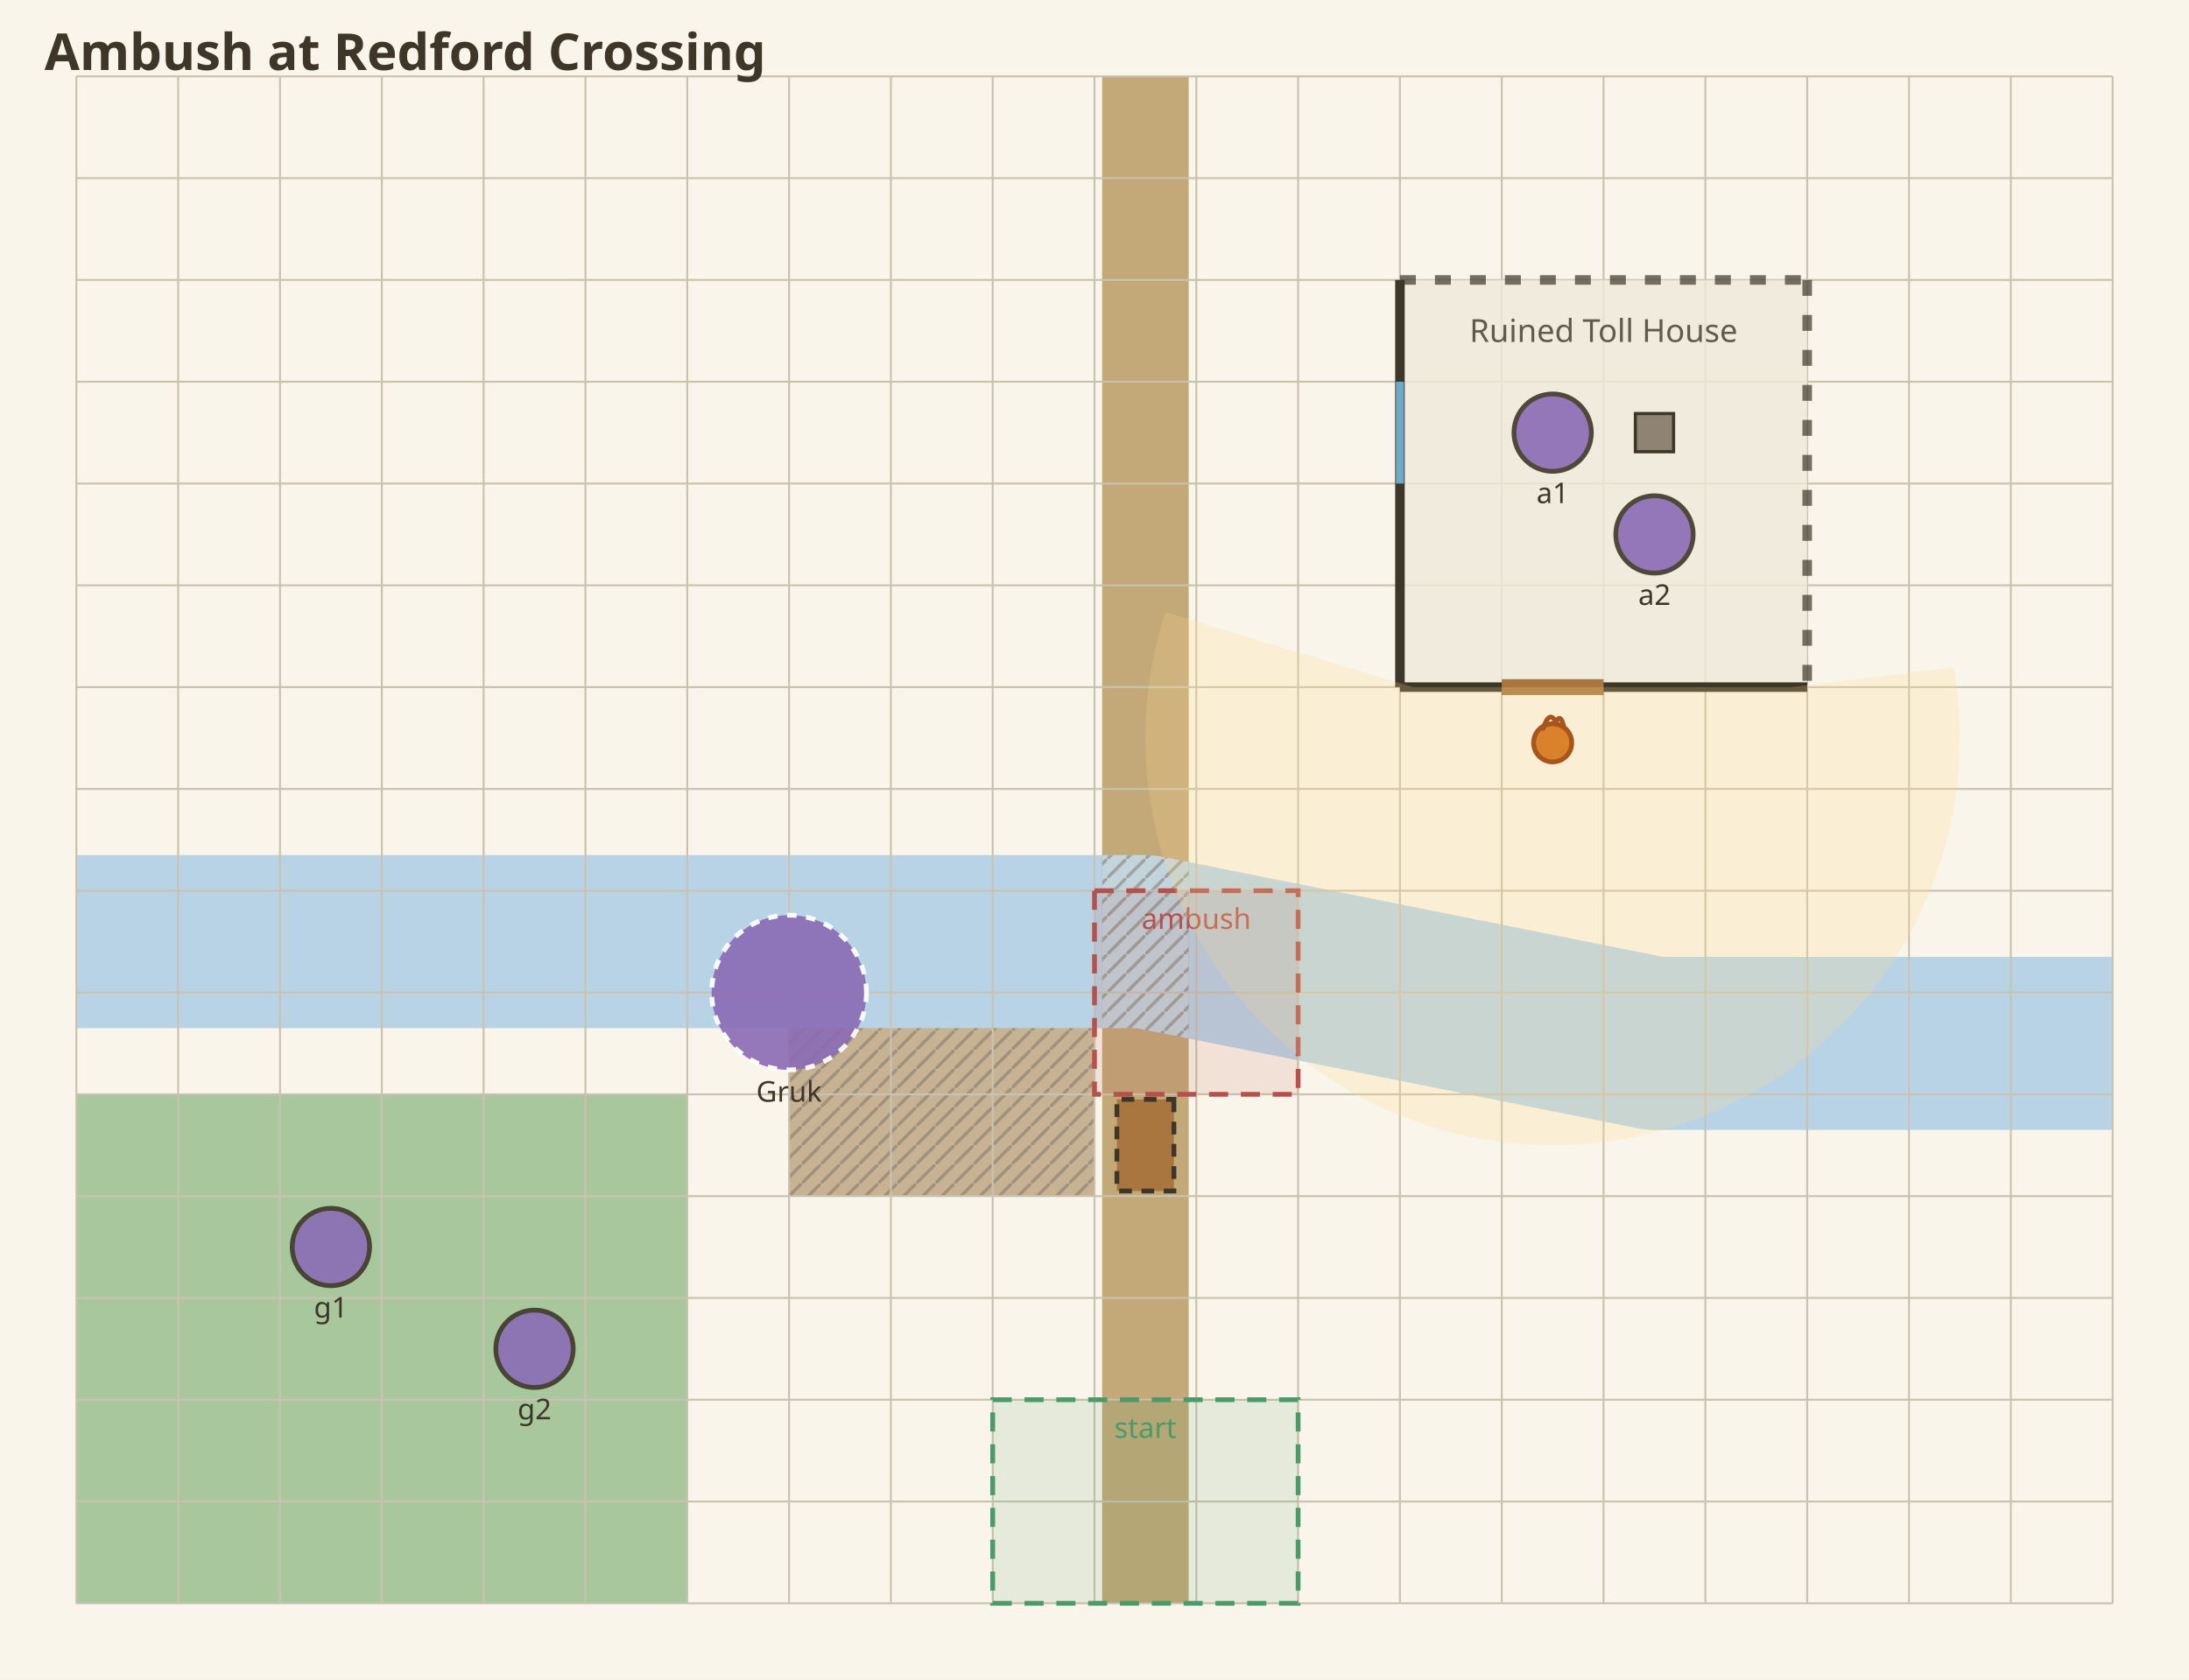
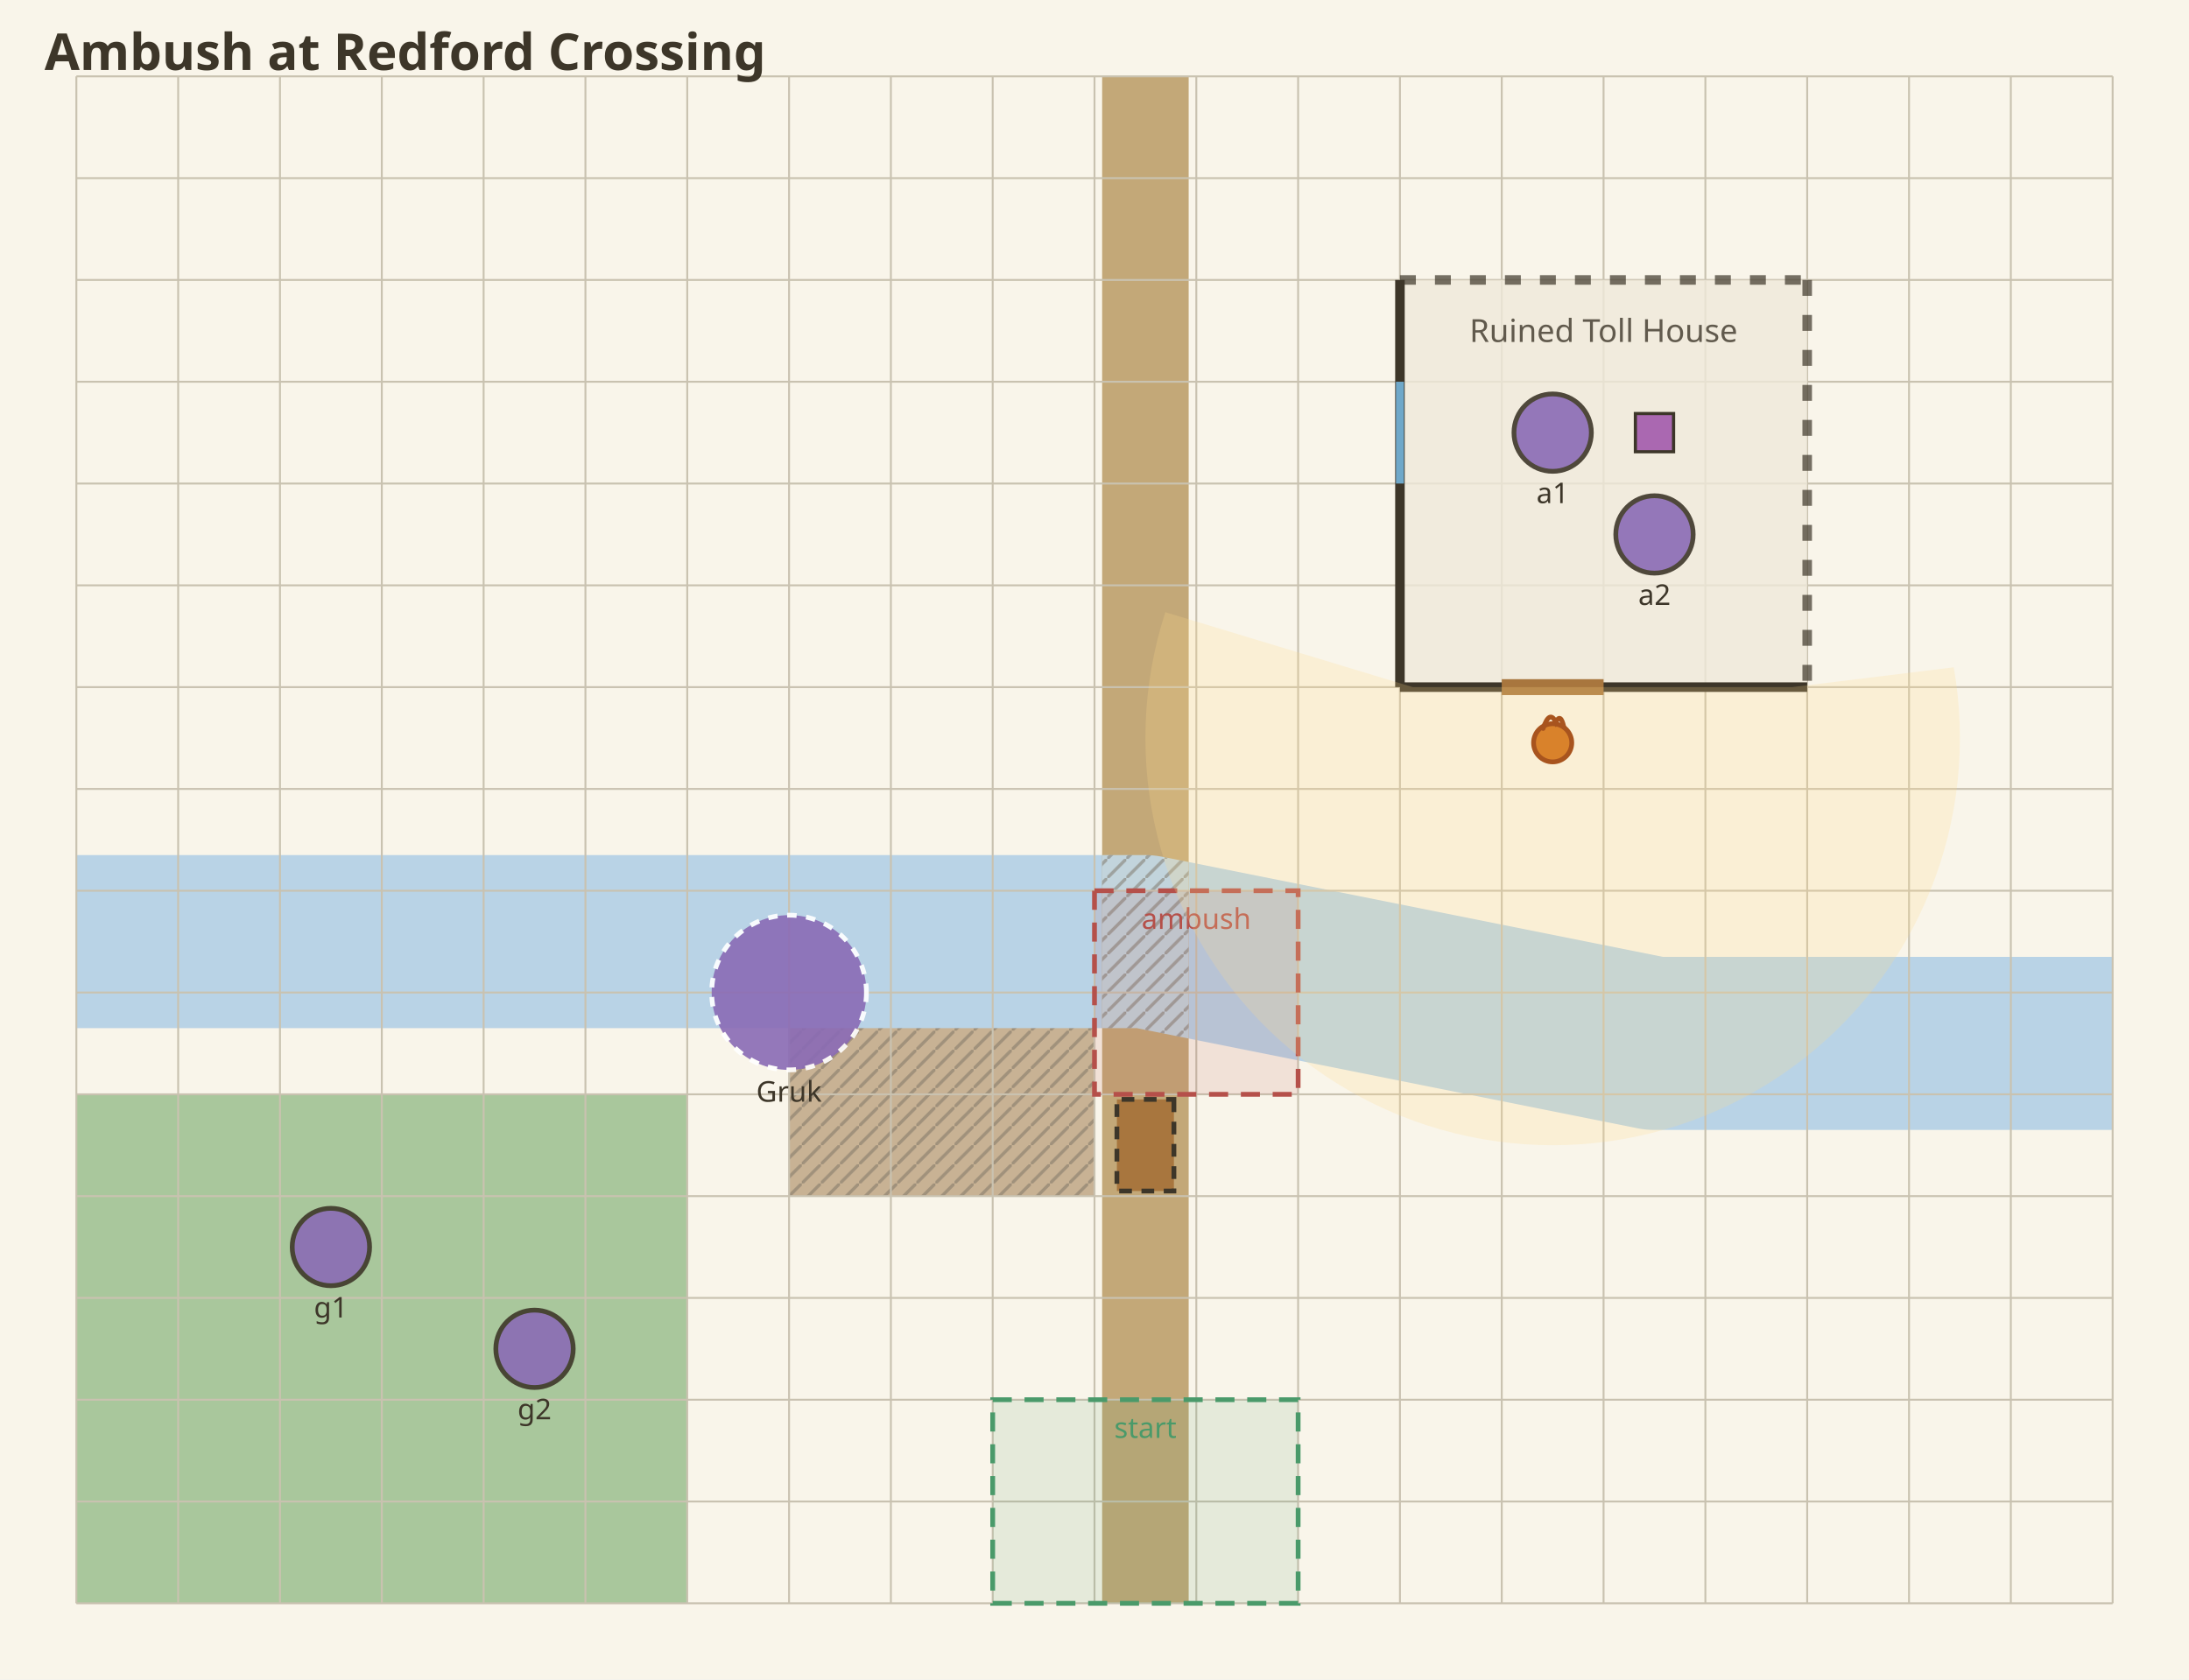
<svg xmlns="http://www.w3.org/2000/svg" viewBox="0 0 688 528" width="688" height="528" font-family="sans-serif">
  <rect x="0" y="0" width="688" height="528" fill="#f9f5ea" />
  <g transform="translate(0 0)">
    <defs>
      <pattern id="hatch" width="6" height="6" patternUnits="userSpaceOnUse">
        <path d="M0,6 L6,0" stroke="#7a7264" stroke-width="1" opacity="0.5" />
      </pattern>
    </defs>
    <g>
      <rect x="24" y="344" width="192" height="160" fill="#a9c79c" />
    </g>
    <g>
      <rect x="248" y="312" width="96" height="64" fill="#c8b294" />
      <rect x="248" y="312" width="96" height="64" fill="url(#hatch)" />
    </g>
    <g id="cd-ambush-at-redford-crossing-redford">
      <polyline points="24,296 200,296 360,296 520,328 664,328" fill="none" stroke="#b9d3e6" stroke-width="54.4" stroke-linecap="butt" stroke-linejoin="round" />
    </g>
    <g id="cd-ambush-at-redford-crossing-tollroad">
      <polyline points="360,24 360,504" fill="none" stroke="#c3a878" stroke-width="27.2" stroke-linecap="butt" stroke-linejoin="round" />
    </g>
    <g>
      <clipPath id="xing-13">
        <polygon points="346.4,24 346.4,504 373.6,504 373.6,24" />
      </clipPath>
      <polyline points="24,296 200,296 360,296 520,328 664,328" fill="none" stroke="#c2d4dc" stroke-width="54.4" stroke-linecap="butt" stroke-linejoin="round" clip-path="url(#xing-13)" />
      <polyline points="24,296 200,296 360,296 520,328 664,328" fill="none" stroke="url(#hatch)" stroke-width="54.4" stroke-linecap="butt" stroke-linejoin="round" clip-path="url(#xing-13)" />
    </g>
    <line x1="24" y1="24" x2="24" y2="504" stroke="#c9c2b0" stroke-width="0.6" />
    <line x1="56" y1="24" x2="56" y2="504" stroke="#c9c2b0" stroke-width="0.6" />
    <line x1="88" y1="24" x2="88" y2="504" stroke="#c9c2b0" stroke-width="0.6" />
    <line x1="120" y1="24" x2="120" y2="504" stroke="#c9c2b0" stroke-width="0.6" />
    <line x1="152" y1="24" x2="152" y2="504" stroke="#c9c2b0" stroke-width="0.6" />
    <line x1="184" y1="24" x2="184" y2="504" stroke="#c9c2b0" stroke-width="0.6" />
    <line x1="216" y1="24" x2="216" y2="504" stroke="#c9c2b0" stroke-width="0.6" />
    <line x1="248" y1="24" x2="248" y2="504" stroke="#c9c2b0" stroke-width="0.6" />
    <line x1="280" y1="24" x2="280" y2="504" stroke="#c9c2b0" stroke-width="0.6" />
    <line x1="312" y1="24" x2="312" y2="504" stroke="#c9c2b0" stroke-width="0.6" />
    <line x1="344" y1="24" x2="344" y2="504" stroke="#c9c2b0" stroke-width="0.6" />
    <line x1="376" y1="24" x2="376" y2="504" stroke="#c9c2b0" stroke-width="0.6" />
    <line x1="408" y1="24" x2="408" y2="504" stroke="#c9c2b0" stroke-width="0.6" />
    <line x1="440" y1="24" x2="440" y2="504" stroke="#c9c2b0" stroke-width="0.6" />
    <line x1="472" y1="24" x2="472" y2="504" stroke="#c9c2b0" stroke-width="0.6" />
    <line x1="504" y1="24" x2="504" y2="504" stroke="#c9c2b0" stroke-width="0.6" />
    <line x1="536" y1="24" x2="536" y2="504" stroke="#c9c2b0" stroke-width="0.6" />
    <line x1="568" y1="24" x2="568" y2="504" stroke="#c9c2b0" stroke-width="0.6" />
    <line x1="600" y1="24" x2="600" y2="504" stroke="#c9c2b0" stroke-width="0.6" />
    <line x1="632" y1="24" x2="632" y2="504" stroke="#c9c2b0" stroke-width="0.6" />
    <line x1="664" y1="24" x2="664" y2="504" stroke="#c9c2b0" stroke-width="0.6" />
    <line x1="24" y1="24" x2="664" y2="24" stroke="#c9c2b0" stroke-width="0.6" />
    <line x1="24" y1="56" x2="664" y2="56" stroke="#c9c2b0" stroke-width="0.6" />
    <line x1="24" y1="88" x2="664" y2="88" stroke="#c9c2b0" stroke-width="0.6" />
    <line x1="24" y1="120" x2="664" y2="120" stroke="#c9c2b0" stroke-width="0.6" />
    <line x1="24" y1="152" x2="664" y2="152" stroke="#c9c2b0" stroke-width="0.6" />
    <line x1="24" y1="184" x2="664" y2="184" stroke="#c9c2b0" stroke-width="0.6" />
    <line x1="24" y1="216" x2="664" y2="216" stroke="#c9c2b0" stroke-width="0.6" />
    <line x1="24" y1="248" x2="664" y2="248" stroke="#c9c2b0" stroke-width="0.6" />
    <line x1="24" y1="280" x2="664" y2="280" stroke="#c9c2b0" stroke-width="0.6" />
    <line x1="24" y1="312" x2="664" y2="312" stroke="#c9c2b0" stroke-width="0.6" />
    <line x1="24" y1="344" x2="664" y2="344" stroke="#c9c2b0" stroke-width="0.6" />
    <line x1="24" y1="376" x2="664" y2="376" stroke="#c9c2b0" stroke-width="0.6" />
    <line x1="24" y1="408" x2="664" y2="408" stroke="#c9c2b0" stroke-width="0.6" />
    <line x1="24" y1="440" x2="664" y2="440" stroke="#c9c2b0" stroke-width="0.6" />
    <line x1="24" y1="472" x2="664" y2="472" stroke="#c9c2b0" stroke-width="0.6" />
    <line x1="24" y1="504" x2="664" y2="504" stroke="#c9c2b0" stroke-width="0.6" />
    <g id="cd-ambush-at-redford-crossing-tollhouse">
      <rect x="440" y="88" width="128" height="128" fill="#efe9da" opacity="0.8" />
      <line x1="440" y1="88" x2="568" y2="88" stroke="#3d3629" stroke-width="3" stroke-dasharray="5 6" opacity="0.7" />
      <line x1="440" y1="216" x2="568" y2="216" stroke="#3d3629" stroke-width="3" opacity="1" />
      <line x1="440" y1="88" x2="440" y2="216" stroke="#3d3629" stroke-width="3" opacity="1" />
      <line x1="568" y1="88" x2="568" y2="216" stroke="#3d3629" stroke-width="3" stroke-dasharray="5 6" opacity="0.7" />
    </g>
    <line x1="472" y1="216" x2="504" y2="216" stroke="#a8763e" stroke-width="5" />
    <line x1="440" y1="120" x2="440" y2="152" stroke="#6fa8c9" stroke-width="2.5" />
    <text x="504" y="107.5" font-size="10" fill="#3d3629" opacity="0.8" text-anchor="middle" font-family="sans-serif">Ruined Toll House</text>
    <text x="360" y="452" font-size="9" fill="#4a9a6a" text-anchor="middle" font-family="sans-serif">start</text>
    <text x="376" y="292" font-size="9" fill="#b5504a" text-anchor="middle" font-family="sans-serif">ambush</text>
    <g id="cd-ambush-at-redford-crossing-start">
      <rect x="312" y="440" width="96" height="64" fill="#4a9a6a" opacity="0.12" />
      <rect x="312" y="440" width="96" height="64" fill="none" stroke="#4a9a6a" stroke-width="1.5" stroke-dasharray="6 4" />
    </g>
    <g id="cd-ambush-at-redford-crossing-ambush">
      <rect x="344" y="280" width="64" height="64" fill="#b5504a" opacity="0.12" />
      <rect x="344" y="280" width="64" height="64" fill="none" stroke="#b5504a" stroke-width="1.5" stroke-dasharray="6 4" />
    </g>
    <g>
      <rect x="345.6" y="351.04" width="28.8" height="17.92" fill="#a8763e" stroke="#3d3629" stroke-width="1.5" stroke-dasharray="4 3" transform="rotate(90 360 360)" />
    </g>
    <g>
      <polygon points="616,232 615.92,236.47 615.69,240.93 615.3,245.38 614.75,249.81 614.06,254.23 613.2,258.61 612.2,262.97 611.04,267.28 609.74,271.55 608.28,275.78 606.68,279.95 604.93,284.06 603.05,288.11 601.02,292.09 598.85,296 596.55,299.83 594.12,303.58 591.55,307.24 588.87,310.8 586.05,314.28 583.12,317.65 580.08,320.92 576.92,324.08 573.65,327.12 570.28,330.05 566.8,332.87 563.24,335.55 559.58,338.12 555.83,340.55 552,342.85 548.09,345.02 544.11,347.05 540.06,348.93 535.95,350.68 531.78,352.28 527.55,353.74 523.28,355.04 518.97,356.2 514.61,357.2 510.23,358.06 505.81,358.75 501.38,359.3 496.93,359.69 492.47,359.92 488,360 483.53,359.92 479.07,359.69 474.62,359.3 470.19,358.75 465.77,358.06 461.39,357.2 457.03,356.2 452.72,355.04 448.45,353.74 444.22,352.28 440.05,350.68 435.94,348.93 431.89,347.05 427.91,345.02 424,342.85 420.17,340.55 416.42,338.12 412.76,335.55 409.2,332.87 405.72,330.05 402.35,327.12 399.08,324.08 395.92,320.92 392.88,317.65 389.95,314.28 387.13,310.8 384.45,307.24 381.88,303.58 379.45,299.83 377.15,296 374.98,292.09 372.95,288.11 371.07,284.06 369.32,279.95 367.72,275.78 366.26,271.55 364.96,267.28 363.8,262.97 362.8,258.61 361.94,254.23 361.25,249.81 360.7,245.38 360.31,240.93 360.08,236.47 360,232 360.08,227.53 360.31,223.07 360.7,218.62 361.25,214.19 361.94,209.77 362.8,205.39 363.8,201.03 364.96,196.72 366.26,192.45 444.04,216 448.4,216 452.06,216 455.2,216 457.91,216 460.29,216 462.39,216 464.28,216 465.98,216 467.52,216 468.93,216 470.23,216 471.43,216 472.55,216 473.59,216 474.57,216 475.5,216 476.38,216 477.21,216 478,216 478.76,216 479.49,216 480.2,216 480.88,216 481.54,216 482.18,216 482.8,216 483.41,216 484.01,216 484.6,216 485.18,216 485.75,216 486.32,216 486.88,216 487.44,216 488,216 488.56,216 489.12,216 489.68,216 490.25,216 490.82,216 491.4,216 491.99,216 492.59,216 493.2,216 493.82,216 494.46,216 495.12,216 495.8,216 496.51,216 497.24,216 498,216 498.79,216 499.62,216 500.5,216 501.43,216 502.41,216 503.45,216 504.57,216 505.77,216 507.07,216 508.48,216 510.02,216 511.72,216 513.61,216 515.71,216 518.09,216 520.8,216 523.94,216 527.6,216 531.96,216 537.24,216 543.8,216 552.17,216 563.27,216 614.06,209.77 614.75,214.19 615.3,218.62 615.69,223.07 615.92,227.53" fill="#ffd98a" opacity="0.22" />
      <circle cx="488" cy="233.5" r="6" fill="#d9822b" stroke="#a8541e" stroke-width="1.5" />
      <path d="M485 229 Q487 223 489 227 Q490.5 224 491.5 228.5" fill="none" stroke="#a8541e" stroke-width="1.5" stroke-linecap="round" />
    </g>
    <g id="cd-ambush-at-redford-crossing-loot">
-       <rect x="514" y="130" width="12" height="12" fill="#8f8474" stroke="#3d3629" stroke-width="1" />
+       <rect x="514" y="130" width="12" height="12" fill="hsl(294 32% 55%)" stroke="#3d3629" stroke-width="1" />
    </g>
    <g id="cd-ambush-at-redford-crossing-g1">
      <circle cx="104" cy="392" r="12.16" fill="#8a6ab5" opacity="0.9" stroke="#3d3629" stroke-width="1.5" />
    </g>
    <g>
      <circle cx="168" cy="424" r="12.16" fill="#8a6ab5" opacity="0.9" stroke="#3d3629" stroke-width="1.5" />
    </g>
    <g id="cd-ambush-at-redford-crossing-a1">
      <circle cx="488" cy="136" r="12.16" fill="#8a6ab5" opacity="0.9" stroke="#3d3629" stroke-width="1.5" />
    </g>
    <g>
      <circle cx="520" cy="168" r="12.16" fill="#8a6ab5" opacity="0.9" stroke="#3d3629" stroke-width="1.5" />
    </g>
    <g id="cd-ambush-at-redford-crossing-gruk">
      <circle cx="248" cy="312" r="24.32" fill="#8a6ab5" opacity="0.9" stroke="#fff" stroke-width="1.5" stroke-dasharray="3 3" />
    </g>
    <text x="104" y="414.16" font-size="9" fill="#3d3629" text-anchor="middle" font-family="sans-serif">g1</text>
    <text x="168" y="446.16" font-size="9" fill="#3d3629" text-anchor="middle" font-family="sans-serif">g2</text>
    <text x="488" y="158.16" font-size="9" fill="#3d3629" text-anchor="middle" font-family="sans-serif">a1</text>
    <text x="520" y="190.16" font-size="9" fill="#3d3629" text-anchor="middle" font-family="sans-serif">a2</text>
    <text x="248" y="346.32" font-size="9" fill="#3d3629" text-anchor="middle" font-family="sans-serif">Gruk</text>
  </g>
  <text x="14" y="22" font-size="16" font-weight="bold" fill="#3d3629" font-family="sans-serif">Ambush at Redford Crossing</text>
</svg>
